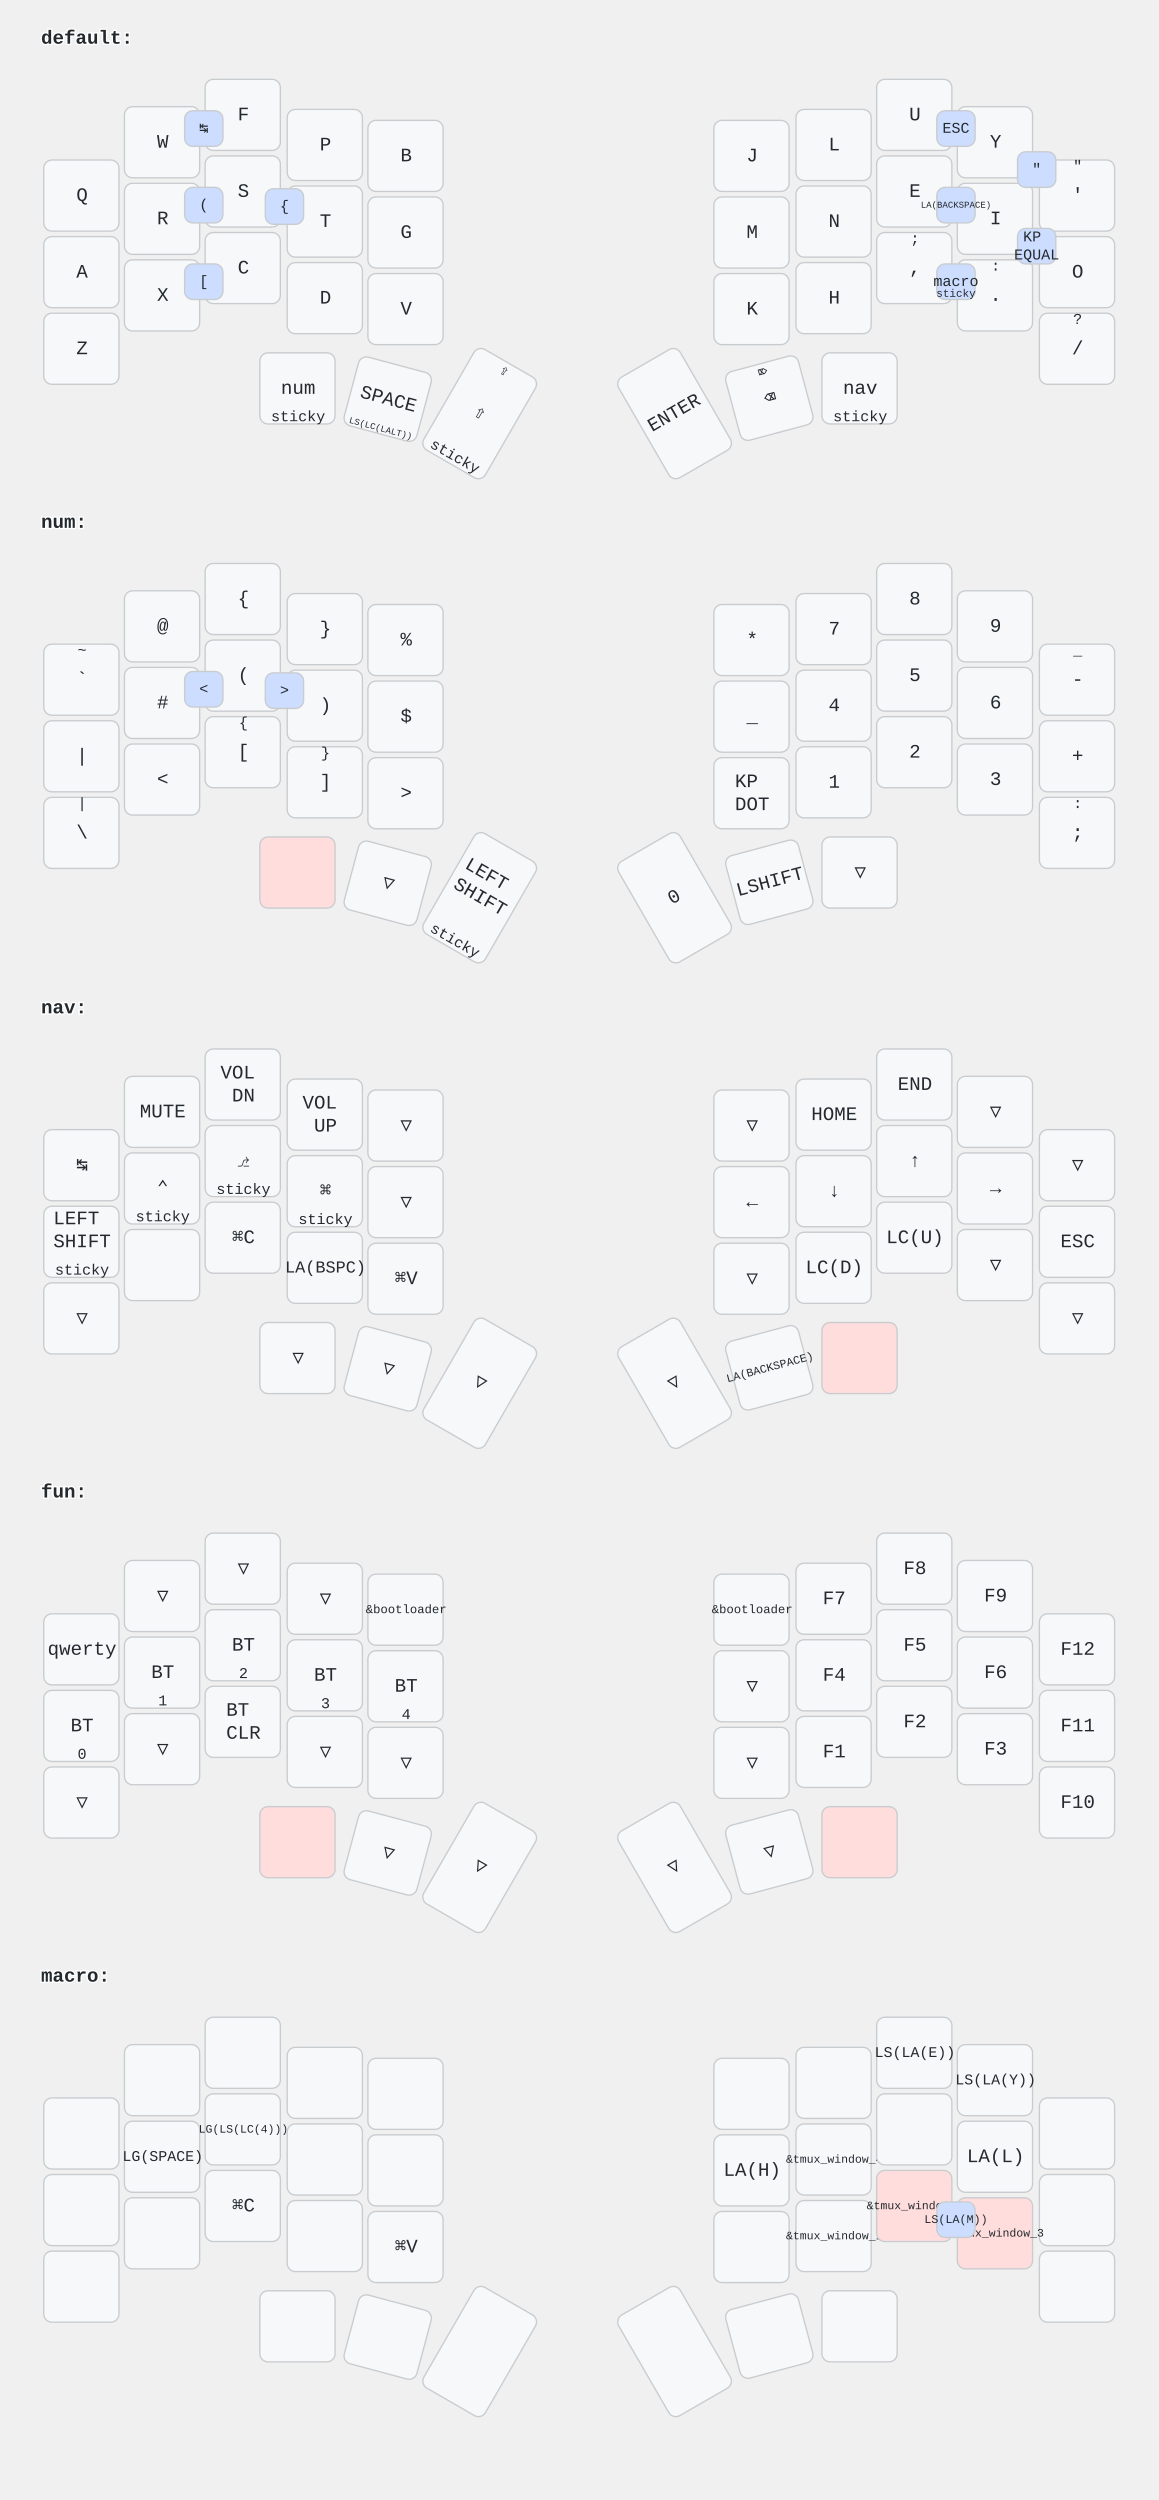
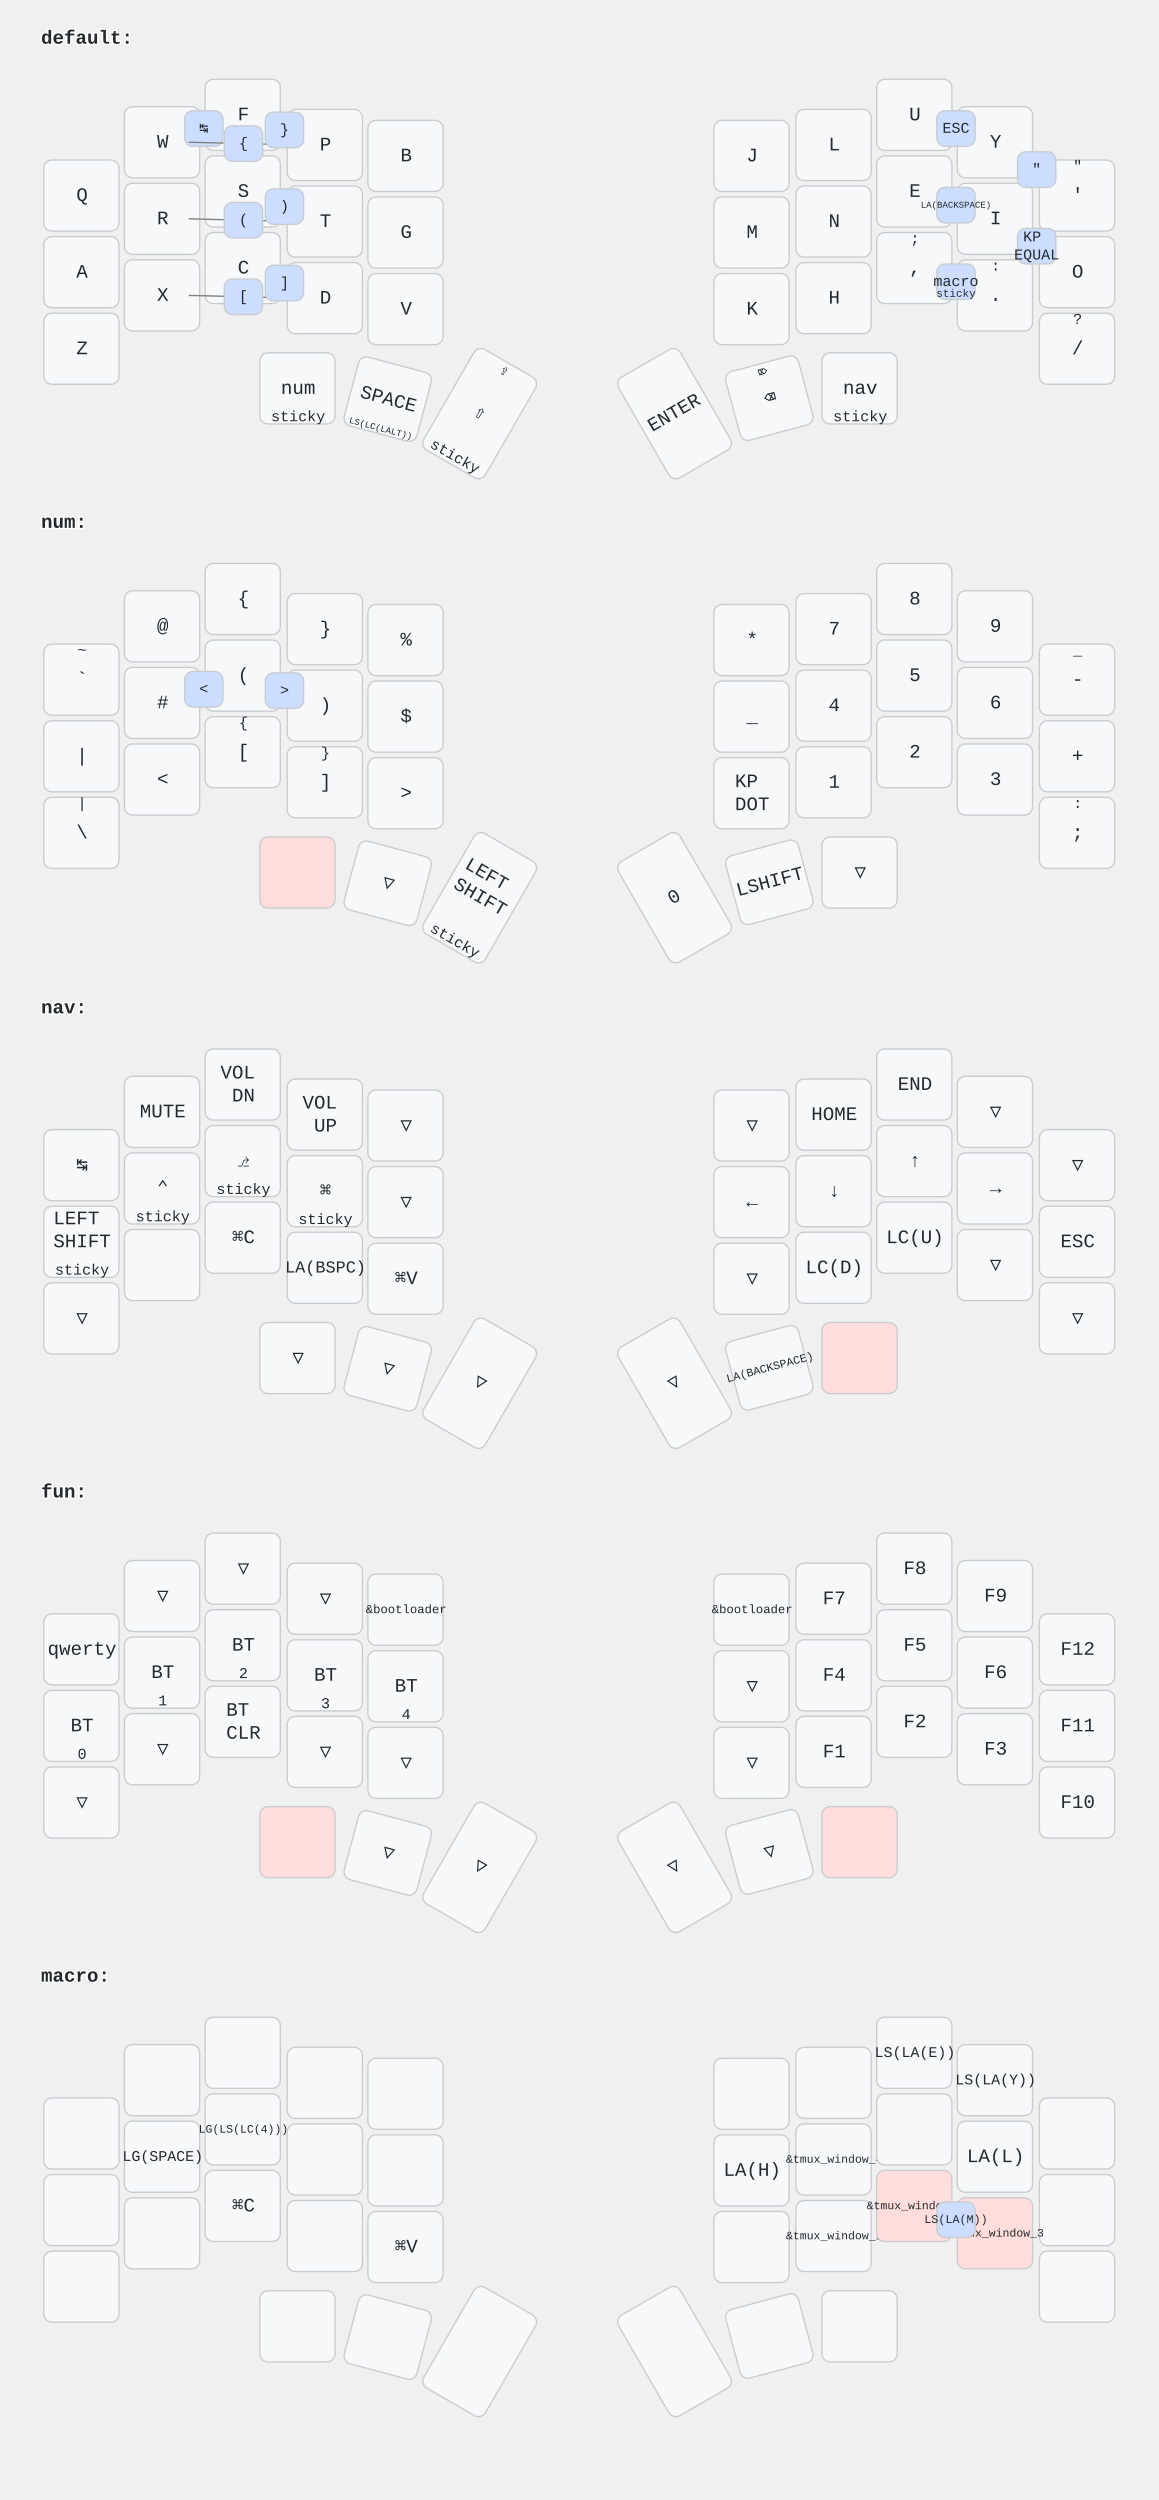
<svg xmlns="http://www.w3.org/2000/svg" width="847" height="1828" viewBox="0 0 847 1828" class="keymap">
  <style>/* font and background color specifications */
svg {
    font-family: SFMono-Regular,Consolas,Liberation Mono,Menlo,monospace;
    font-size: 14px;
    font-kerning: normal;
    text-rendering: optimizeLegibility;
    fill: #24292e;
}

/* default key styling */
rect {
    fill: #f6f8fa;
    stroke: #c9cccf;
    stroke-width: 1;
}

/* color accent for combo boxes */
rect.combo {
    fill: #cdf;
}

/* color accent for held keys */
rect.held, rect.combo.held {
    fill: #fdd;
}

/* color accent for ghost (optional) keys */
rect.ghost, rect.combo.ghost {
    fill: #ddd;
}

text {
    text-anchor: middle;
    dominant-baseline: middle;
}

/* styling for layer labels */
text.label {
    font-weight: bold;
    text-anchor: start;
    stroke: white;
    stroke-width: 2;
    paint-order: stroke;
}

/* styling for combo tap, and key hold/shifted label text */
text.combo, text.hold, text.shifted {
    font-size: 11px;
}

text.hold {
    text-anchor: middle;
    dominant-baseline: auto;
}

text.shifted {
    text-anchor: middle;
    dominant-baseline: hanging;
}

/* styling for hold/shifted label text in combo box */
text.combo.hold, text.combo.shifted {
    font-size: 8px;
}

/* styling for combo dendrons */
path {
    stroke-width: 1;
    stroke: gray;
    fill: none;
}
</style>
  <g transform="translate(30, 0)" class="layer-default">
    <text x="0" y="28" class="label">default:</text>
    <g transform="translate(0, 56)">
      <g transform="translate(30, 87)" class="key keypos-0">
        <rect rx="6" ry="6" x="-28" y="-26" width="55" height="52" class="key" />
        <text x="0" y="0" class="key tap">Q</text>
      </g>
      <g transform="translate(89, 48)" class="key keypos-1">
        <rect rx="6" ry="6" x="-28" y="-26" width="55" height="52" class="key" />
        <text x="0" y="0" class="key tap">W</text>
      </g>
      <g transform="translate(148, 28)" class="key keypos-2">
        <rect rx="6" ry="6" x="-28" y="-26" width="55" height="52" class="key" />
        <text x="0" y="0" class="key tap">F</text>
      </g>
      <g transform="translate(208, 50)" class="key keypos-3">
        <rect rx="6" ry="6" x="-28" y="-26" width="55" height="52" class="key" />
        <text x="0" y="0" class="key tap">P</text>
      </g>
      <g transform="translate(267, 58)" class="key keypos-4">
        <rect rx="6" ry="6" x="-28" y="-26" width="55" height="52" class="key" />
        <text x="0" y="0" class="key tap">B</text>
      </g>
      <g transform="translate(520, 58)" class="key keypos-5">
        <rect rx="6" ry="6" x="-28" y="-26" width="55" height="52" class="key" />
        <text x="0" y="0" class="key tap">J</text>
      </g>
      <g transform="translate(580, 50)" class="key keypos-6">
        <rect rx="6" ry="6" x="-28" y="-26" width="55" height="52" class="key" />
        <text x="0" y="0" class="key tap">L</text>
      </g>
      <g transform="translate(639, 28)" class="key keypos-7">
        <rect rx="6" ry="6" x="-28" y="-26" width="55" height="52" class="key" />
        <text x="0" y="0" class="key tap">U</text>
      </g>
      <g transform="translate(698, 48)" class="key keypos-8">
        <rect rx="6" ry="6" x="-28" y="-26" width="55" height="52" class="key" />
        <text x="0" y="0" class="key tap">Y</text>
      </g>
      <g transform="translate(758, 87)" class="key keypos-9">
        <rect rx="6" ry="6" x="-28" y="-26" width="55" height="52" class="key" />
        <text x="0" y="0" class="key tap">'</text>
        <text x="0" y="-24" class="key shifted">"</text>
      </g>
      <g transform="translate(30, 143)" class="key keypos-10">
        <rect rx="6" ry="6" x="-28" y="-26" width="55" height="52" class="key" />
        <text x="0" y="0" class="key tap">A</text>
      </g>
      <g transform="translate(89, 104)" class="key keypos-11">
        <rect rx="6" ry="6" x="-28" y="-26" width="55" height="52" class="key" />
        <text x="0" y="0" class="key tap">R</text>
      </g>
      <g transform="translate(148, 84)" class="key keypos-12">
        <rect rx="6" ry="6" x="-28" y="-26" width="55" height="52" class="key" />
        <text x="0" y="0" class="key tap">S</text>
      </g>
      <g transform="translate(208, 106)" class="key keypos-13">
        <rect rx="6" ry="6" x="-28" y="-26" width="55" height="52" class="key" />
        <text x="0" y="0" class="key tap">T</text>
      </g>
      <g transform="translate(267, 114)" class="key keypos-14">
        <rect rx="6" ry="6" x="-28" y="-26" width="55" height="52" class="key" />
        <text x="0" y="0" class="key tap">G</text>
      </g>
      <g transform="translate(520, 114)" class="key keypos-15">
        <rect rx="6" ry="6" x="-28" y="-26" width="55" height="52" class="key" />
        <text x="0" y="0" class="key tap">M</text>
      </g>
      <g transform="translate(580, 106)" class="key keypos-16">
        <rect rx="6" ry="6" x="-28" y="-26" width="55" height="52" class="key" />
        <text x="0" y="0" class="key tap">N</text>
      </g>
      <g transform="translate(639, 84)" class="key keypos-17">
        <rect rx="6" ry="6" x="-28" y="-26" width="55" height="52" class="key" />
        <text x="0" y="0" class="key tap">E</text>
      </g>
      <g transform="translate(698, 104)" class="key keypos-18">
        <rect rx="6" ry="6" x="-28" y="-26" width="55" height="52" class="key" />
        <text x="0" y="0" class="key tap">I</text>
      </g>
      <g transform="translate(758, 143)" class="key keypos-19">
        <rect rx="6" ry="6" x="-28" y="-26" width="55" height="52" class="key" />
        <text x="0" y="0" class="key tap">O</text>
      </g>
      <g transform="translate(30, 199)" class="key keypos-20">
        <rect rx="6" ry="6" x="-28" y="-26" width="55" height="52" class="key" />
        <text x="0" y="0" class="key tap">Z</text>
      </g>
      <g transform="translate(89, 160)" class="key keypos-21">
        <rect rx="6" ry="6" x="-28" y="-26" width="55" height="52" class="key" />
        <text x="0" y="0" class="key tap">X</text>
      </g>
      <g transform="translate(148, 140)" class="key keypos-22">
        <rect rx="6" ry="6" x="-28" y="-26" width="55" height="52" class="key" />
        <text x="0" y="0" class="key tap">C</text>
      </g>
      <g transform="translate(208, 162)" class="key keypos-23">
        <rect rx="6" ry="6" x="-28" y="-26" width="55" height="52" class="key" />
        <text x="0" y="0" class="key tap">D</text>
      </g>
      <g transform="translate(267, 170)" class="key keypos-24">
        <rect rx="6" ry="6" x="-28" y="-26" width="55" height="52" class="key" />
        <text x="0" y="0" class="key tap">V</text>
      </g>
      <g transform="translate(520, 170)" class="key keypos-25">
        <rect rx="6" ry="6" x="-28" y="-26" width="55" height="52" class="key" />
        <text x="0" y="0" class="key tap">K</text>
      </g>
      <g transform="translate(580, 162)" class="key keypos-26">
        <rect rx="6" ry="6" x="-28" y="-26" width="55" height="52" class="key" />
        <text x="0" y="0" class="key tap">H</text>
      </g>
      <g transform="translate(639, 140)" class="key keypos-27">
        <rect rx="6" ry="6" x="-28" y="-26" width="55" height="52" class="key" />
        <text x="0" y="0" class="key tap">,</text>
        <text x="0" y="-24" class="key shifted">;</text>
      </g>
      <g transform="translate(698, 160)" class="key keypos-28">
        <rect rx="6" ry="6" x="-28" y="-26" width="55" height="52" class="key" />
        <text x="0" y="0" class="key tap">.</text>
        <text x="0" y="-24" class="key shifted">:</text>
      </g>
      <g transform="translate(758, 199)" class="key keypos-29">
        <rect rx="6" ry="6" x="-28" y="-26" width="55" height="52" class="key" />
        <text x="0" y="0" class="key tap">/</text>
        <text x="0" y="-24" class="key shifted">?</text>
      </g>
      <g transform="translate(188, 228)" class="key keypos-30">
        <rect rx="6" ry="6" x="-28" y="-26" width="55" height="52" class="key" />
        <text x="0" y="0" class="key tap">num</text>
        <text x="0" y="24" class="key hold">sticky</text>
      </g>
      <g transform="translate(254, 236) rotate(15.0)" class="key keypos-31">
        <rect rx="6" ry="6" x="-28" y="-26" width="55" height="52" class="key" />
        <text x="0" y="0" class="key tap">SPACE</text>
        <text x="0" y="24" class="key hold">
          <tspan style="font-size: 60%">LS(LC(LALT))</tspan>
        </text>
      </g>
      <g transform="translate(321, 246) rotate(30.0)" class="key keypos-32">
        <rect rx="6" ry="6" x="-26" y="-42" width="52" height="85" class="key" />
        <text x="0" y="0" class="key tap">⇧</text>
        <text x="0" y="40" class="key hold">sticky</text>
        <text x="0" y="-40" class="key shifted">⇪</text>
      </g>
      <g transform="translate(463, 246) rotate(-30.0)" class="key keypos-33">
        <rect rx="6" ry="6" x="-26" y="-42" width="52" height="85" class="key" />
        <text x="0" y="0" class="key tap">ENTER</text>
      </g>
      <g transform="translate(533, 235) rotate(-15.0)" class="key keypos-34">
        <rect rx="6" ry="6" x="-28" y="-26" width="55" height="52" class="key" />
        <text x="0" y="0" class="key tap">⌫</text>
        <text x="0" y="-24" class="key shifted">⌦</text>
      </g>
      <g transform="translate(599, 228)" class="key keypos-35">
        <rect rx="6" ry="6" x="-28" y="-26" width="55" height="52" class="key" />
        <text x="0" y="0" class="key tap">nav</text>
        <text x="0" y="24" class="key hold">sticky</text>
      </g>
      <g class="combo combopos-0">
        <rect rx="6" ry="6" x="105" y="25" width="28" height="26" class="combo" />
        <text x="119" y="38" class="combo tap">↹</text>
      </g>
      <g class="combo combopos-1">
        <rect rx="6" ry="6" x="655" y="25" width="28" height="26" class="combo" />
        <text x="669" y="38" class="combo tap">ESC</text>
      </g>
      <g class="combo combopos-2">
        <rect rx="6" ry="6" x="655" y="137" width="28" height="26" class="combo" />
        <text x="669" y="150" class="combo tap">macro</text>
        <text x="669" y="161" class="combo hold">sticky</text>
      </g>
      <g class="combo combopos-3">
-         <rect rx="6" ry="6" x="105" y="81" width="28" height="26" class="combo" />
-         <text x="119" y="94" class="combo tap">(</text>
+         <path d="M148,105 l-40,-1" class="combo" />
+         <path d="M148,105 l40,1" class="combo" />
+         <rect rx="6" ry="6" x="134" y="92" width="28" height="26" class="combo" />
+         <text x="148" y="105" class="combo tap">(</text>
      </g>
      <g class="combo combopos-4">
-         <rect rx="6" ry="6" x="164" y="82" width="28" height="26" class="combo" />
-         <text x="178" y="95" class="combo tap">{</text>
+         <path d="M148,49 l-40,-1" class="combo" />
+         <path d="M148,49 l40,1" class="combo" />
+         <rect rx="6" ry="6" x="134" y="36" width="28" height="26" class="combo" />
+         <text x="148" y="49" class="combo tap">{</text>
      </g>
      <g class="combo combopos-5">
-         <rect rx="6" ry="6" x="105" y="137" width="28" height="26" class="combo" />
-         <text x="119" y="150" class="combo tap">[</text>
+         <path d="M148,161 l-40,-1" class="combo" />
+         <path d="M148,161 l40,1" class="combo" />
+         <rect rx="6" ry="6" x="134" y="148" width="28" height="26" class="combo" />
+         <text x="148" y="161" class="combo tap">[</text>
      </g>
      <g class="combo combopos-6">
        <rect rx="6" ry="6" x="714" y="111" width="28" height="26" class="combo" />
        <text x="728" y="124" class="combo tap">
          <tspan x="728" dy="-0.6em">KP</tspan>
          <tspan x="728" dy="1.2em">EQUAL</tspan>
        </text>
      </g>
      <g class="combo combopos-7">
        <rect rx="6" ry="6" x="655" y="81" width="28" height="26" class="combo" />
        <text x="669" y="94" class="combo tap">
          <tspan style="font-size: 60%">LA(BACKSPACE)</tspan>
        </text>
      </g>
      <g class="combo combopos-8">
        <rect rx="6" ry="6" x="714" y="55" width="28" height="26" class="combo" />
        <text x="728" y="68" class="combo tap">"</text>
+       </g>
+       <g class="combo combopos-9">
+         <rect rx="6" ry="6" x="164" y="82" width="28" height="26" class="combo" />
+         <text x="178" y="95" class="combo tap">)</text>
+       </g>
+       <g class="combo combopos-10">
+         <rect rx="6" ry="6" x="164" y="26" width="28" height="26" class="combo" />
+         <text x="178" y="39" class="combo tap">}</text>
+       </g>
+       <g class="combo combopos-11">
+         <rect rx="6" ry="6" x="164" y="138" width="28" height="26" class="combo" />
+         <text x="178" y="151" class="combo tap">]</text>
      </g>
    </g>
  </g>
  <g transform="translate(30, 354)" class="layer-num">
    <text x="0" y="28" class="label">num:</text>
    <g transform="translate(0, 56)">
      <g transform="translate(30, 87)" class="key keypos-0">
        <rect rx="6" ry="6" x="-28" y="-26" width="55" height="52" class="key" />
        <text x="0" y="0" class="key tap">`</text>
        <text x="0" y="-24" class="key shifted">~</text>
      </g>
      <g transform="translate(89, 48)" class="key keypos-1">
        <rect rx="6" ry="6" x="-28" y="-26" width="55" height="52" class="key" />
        <text x="0" y="0" class="key tap">@</text>
      </g>
      <g transform="translate(148, 28)" class="key keypos-2">
        <rect rx="6" ry="6" x="-28" y="-26" width="55" height="52" class="key" />
        <text x="0" y="0" class="key tap">{</text>
      </g>
      <g transform="translate(208, 50)" class="key keypos-3">
        <rect rx="6" ry="6" x="-28" y="-26" width="55" height="52" class="key" />
        <text x="0" y="0" class="key tap">}</text>
      </g>
      <g transform="translate(267, 58)" class="key keypos-4">
        <rect rx="6" ry="6" x="-28" y="-26" width="55" height="52" class="key" />
        <text x="0" y="0" class="key tap">%</text>
      </g>
      <g transform="translate(520, 58)" class="key keypos-5">
        <rect rx="6" ry="6" x="-28" y="-26" width="55" height="52" class="key" />
        <text x="0" y="0" class="key tap">*</text>
      </g>
      <g transform="translate(580, 50)" class="key keypos-6">
        <rect rx="6" ry="6" x="-28" y="-26" width="55" height="52" class="key" />
        <text x="0" y="0" class="key tap">7</text>
      </g>
      <g transform="translate(639, 28)" class="key keypos-7">
        <rect rx="6" ry="6" x="-28" y="-26" width="55" height="52" class="key" />
        <text x="0" y="0" class="key tap">8</text>
      </g>
      <g transform="translate(698, 48)" class="key keypos-8">
        <rect rx="6" ry="6" x="-28" y="-26" width="55" height="52" class="key" />
        <text x="0" y="0" class="key tap">9</text>
      </g>
      <g transform="translate(758, 87)" class="key keypos-9">
        <rect rx="6" ry="6" x="-28" y="-26" width="55" height="52" class="key" />
        <text x="0" y="0" class="key tap">-</text>
        <text x="0" y="-24" class="key shifted">_</text>
      </g>
      <g transform="translate(30, 143)" class="key keypos-10">
        <rect rx="6" ry="6" x="-28" y="-26" width="55" height="52" class="key" />
        <text x="0" y="0" class="key tap">|</text>
      </g>
      <g transform="translate(89, 104)" class="key keypos-11">
        <rect rx="6" ry="6" x="-28" y="-26" width="55" height="52" class="key" />
        <text x="0" y="0" class="key tap">#</text>
      </g>
      <g transform="translate(148, 84)" class="key keypos-12">
        <rect rx="6" ry="6" x="-28" y="-26" width="55" height="52" class="key" />
        <text x="0" y="0" class="key tap">(</text>
      </g>
      <g transform="translate(208, 106)" class="key keypos-13">
        <rect rx="6" ry="6" x="-28" y="-26" width="55" height="52" class="key" />
        <text x="0" y="0" class="key tap">)</text>
      </g>
      <g transform="translate(267, 114)" class="key keypos-14">
        <rect rx="6" ry="6" x="-28" y="-26" width="55" height="52" class="key" />
        <text x="0" y="0" class="key tap">$</text>
      </g>
      <g transform="translate(520, 114)" class="key keypos-15">
        <rect rx="6" ry="6" x="-28" y="-26" width="55" height="52" class="key" />
        <text x="0" y="0" class="key tap">_</text>
      </g>
      <g transform="translate(580, 106)" class="key keypos-16">
        <rect rx="6" ry="6" x="-28" y="-26" width="55" height="52" class="key" />
        <text x="0" y="0" class="key tap">4</text>
      </g>
      <g transform="translate(639, 84)" class="key keypos-17">
        <rect rx="6" ry="6" x="-28" y="-26" width="55" height="52" class="key" />
        <text x="0" y="0" class="key tap">5</text>
      </g>
      <g transform="translate(698, 104)" class="key keypos-18">
        <rect rx="6" ry="6" x="-28" y="-26" width="55" height="52" class="key" />
        <text x="0" y="0" class="key tap">6</text>
      </g>
      <g transform="translate(758, 143)" class="key keypos-19">
        <rect rx="6" ry="6" x="-28" y="-26" width="55" height="52" class="key" />
        <text x="0" y="0" class="key tap">+</text>
      </g>
      <g transform="translate(30, 199)" class="key keypos-20">
        <rect rx="6" ry="6" x="-28" y="-26" width="55" height="52" class="key" />
        <text x="0" y="0" class="key tap">\</text>
        <text x="0" y="-24" class="key shifted">|</text>
      </g>
      <g transform="translate(89, 160)" class="key keypos-21">
        <rect rx="6" ry="6" x="-28" y="-26" width="55" height="52" class="key" />
        <text x="0" y="0" class="key tap">&lt;</text>
      </g>
      <g transform="translate(148, 140)" class="key keypos-22">
        <rect rx="6" ry="6" x="-28" y="-26" width="55" height="52" class="key" />
        <text x="0" y="0" class="key tap">[</text>
        <text x="0" y="-24" class="key shifted">{</text>
      </g>
      <g transform="translate(208, 162)" class="key keypos-23">
        <rect rx="6" ry="6" x="-28" y="-26" width="55" height="52" class="key" />
        <text x="0" y="0" class="key tap">]</text>
        <text x="0" y="-24" class="key shifted">}</text>
      </g>
      <g transform="translate(267, 170)" class="key keypos-24">
        <rect rx="6" ry="6" x="-28" y="-26" width="55" height="52" class="key" />
        <text x="0" y="0" class="key tap">&gt;</text>
      </g>
      <g transform="translate(520, 170)" class="key keypos-25">
        <rect rx="6" ry="6" x="-28" y="-26" width="55" height="52" class="key" />
        <text x="0" y="0" class="key tap">
          <tspan x="0" dy="-0.6em">KP</tspan>
          <tspan x="0" dy="1.2em">DOT</tspan>
        </text>
      </g>
      <g transform="translate(580, 162)" class="key keypos-26">
        <rect rx="6" ry="6" x="-28" y="-26" width="55" height="52" class="key" />
        <text x="0" y="0" class="key tap">1</text>
      </g>
      <g transform="translate(639, 140)" class="key keypos-27">
        <rect rx="6" ry="6" x="-28" y="-26" width="55" height="52" class="key" />
        <text x="0" y="0" class="key tap">2</text>
      </g>
      <g transform="translate(698, 160)" class="key keypos-28">
        <rect rx="6" ry="6" x="-28" y="-26" width="55" height="52" class="key" />
        <text x="0" y="0" class="key tap">3</text>
      </g>
      <g transform="translate(758, 199)" class="key keypos-29">
        <rect rx="6" ry="6" x="-28" y="-26" width="55" height="52" class="key" />
        <text x="0" y="0" class="key tap">;</text>
        <text x="0" y="-24" class="key shifted">:</text>
      </g>
      <g transform="translate(188, 228)" class="key held keypos-30">
        <rect rx="6" ry="6" x="-28" y="-26" width="55" height="52" class="key held" />
      </g>
      <g transform="translate(254, 236) rotate(15.0)" class="key trans keypos-31">
        <rect rx="6" ry="6" x="-28" y="-26" width="55" height="52" class="key trans" />
        <text x="0" y="0" class="key trans tap">▽</text>
      </g>
      <g transform="translate(321, 246) rotate(30.0)" class="key keypos-32">
        <rect rx="6" ry="6" x="-26" y="-42" width="52" height="85" class="key" />
        <text x="0" y="0" class="key tap">
          <tspan x="0" dy="-1.2em">LEFT</tspan>
          <tspan x="0" dy="1.2em">SHIFT</tspan>
        </text>
        <text x="0" y="40" class="key hold">sticky</text>
      </g>
      <g transform="translate(463, 246) rotate(-30.0)" class="key keypos-33">
        <rect rx="6" ry="6" x="-26" y="-42" width="52" height="85" class="key" />
        <text x="0" y="0" class="key tap">0</text>
      </g>
      <g transform="translate(533, 235) rotate(-15.0)" class="key keypos-34">
        <rect rx="6" ry="6" x="-28" y="-26" width="55" height="52" class="key" />
        <text x="0" y="0" class="key tap">LSHIFT</text>
      </g>
      <g transform="translate(599, 228)" class="key trans keypos-35">
        <rect rx="6" ry="6" x="-28" y="-26" width="55" height="52" class="key trans" />
        <text x="0" y="0" class="key trans tap">▽</text>
      </g>
      <g class="combo combopos-0">
        <rect rx="6" ry="6" x="105" y="81" width="28" height="26" class="combo" />
        <text x="119" y="94" class="combo tap">&lt;</text>
      </g>
      <g class="combo combopos-1">
        <rect rx="6" ry="6" x="164" y="82" width="28" height="26" class="combo" />
        <text x="178" y="95" class="combo tap">&gt;</text>
      </g>
    </g>
  </g>
  <g transform="translate(30, 709)" class="layer-nav">
    <text x="0" y="28" class="label">nav:</text>
    <g transform="translate(0, 56)">
      <g transform="translate(30, 87)" class="key keypos-0">
        <rect rx="6" ry="6" x="-28" y="-26" width="55" height="52" class="key" />
        <text x="0" y="0" class="key tap">↹</text>
      </g>
      <g transform="translate(89, 48)" class="key keypos-1">
        <rect rx="6" ry="6" x="-28" y="-26" width="55" height="52" class="key" />
        <text x="0" y="0" class="key tap">MUTE</text>
      </g>
      <g transform="translate(148, 28)" class="key keypos-2">
        <rect rx="6" ry="6" x="-28" y="-26" width="55" height="52" class="key" />
        <text x="0" y="0" class="key tap">
          <tspan x="0" dy="-0.6em">VOL</tspan>
          <tspan x="0" dy="1.2em">DN</tspan>
        </text>
      </g>
      <g transform="translate(208, 50)" class="key keypos-3">
        <rect rx="6" ry="6" x="-28" y="-26" width="55" height="52" class="key" />
        <text x="0" y="0" class="key tap">
          <tspan x="0" dy="-0.6em">VOL</tspan>
          <tspan x="0" dy="1.2em">UP</tspan>
        </text>
      </g>
      <g transform="translate(267, 58)" class="key trans keypos-4">
        <rect rx="6" ry="6" x="-28" y="-26" width="55" height="52" class="key trans" />
        <text x="0" y="0" class="key trans tap">▽</text>
      </g>
      <g transform="translate(520, 58)" class="key trans keypos-5">
        <rect rx="6" ry="6" x="-28" y="-26" width="55" height="52" class="key trans" />
        <text x="0" y="0" class="key trans tap">▽</text>
      </g>
      <g transform="translate(580, 50)" class="key keypos-6">
        <rect rx="6" ry="6" x="-28" y="-26" width="55" height="52" class="key" />
        <text x="0" y="0" class="key tap">HOME</text>
      </g>
      <g transform="translate(639, 28)" class="key keypos-7">
        <rect rx="6" ry="6" x="-28" y="-26" width="55" height="52" class="key" />
        <text x="0" y="0" class="key tap">END</text>
      </g>
      <g transform="translate(698, 48)" class="key trans keypos-8">
        <rect rx="6" ry="6" x="-28" y="-26" width="55" height="52" class="key trans" />
        <text x="0" y="0" class="key trans tap">▽</text>
      </g>
      <g transform="translate(758, 87)" class="key trans keypos-9">
        <rect rx="6" ry="6" x="-28" y="-26" width="55" height="52" class="key trans" />
        <text x="0" y="0" class="key trans tap">▽</text>
      </g>
      <g transform="translate(30, 143)" class="key keypos-10">
        <rect rx="6" ry="6" x="-28" y="-26" width="55" height="52" class="key" />
        <text x="0" y="0" class="key tap">
          <tspan x="0" dy="-1.2em">LEFT</tspan>
          <tspan x="0" dy="1.2em">SHIFT</tspan>
        </text>
        <text x="0" y="24" class="key hold">sticky</text>
      </g>
      <g transform="translate(89, 104)" class="key keypos-11">
        <rect rx="6" ry="6" x="-28" y="-26" width="55" height="52" class="key" />
        <text x="0" y="0" class="key tap">⌃</text>
        <text x="0" y="24" class="key hold">sticky</text>
      </g>
      <g transform="translate(148, 84)" class="key keypos-12">
        <rect rx="6" ry="6" x="-28" y="-26" width="55" height="52" class="key" />
        <text x="0" y="0" class="key tap">⎇</text>
        <text x="0" y="24" class="key hold">sticky</text>
      </g>
      <g transform="translate(208, 106)" class="key keypos-13">
        <rect rx="6" ry="6" x="-28" y="-26" width="55" height="52" class="key" />
        <text x="0" y="0" class="key tap">⌘</text>
        <text x="0" y="24" class="key hold">sticky</text>
      </g>
      <g transform="translate(267, 114)" class="key trans keypos-14">
        <rect rx="6" ry="6" x="-28" y="-26" width="55" height="52" class="key trans" />
        <text x="0" y="0" class="key trans tap">▽</text>
      </g>
      <g transform="translate(520, 114)" class="key keypos-15">
        <rect rx="6" ry="6" x="-28" y="-26" width="55" height="52" class="key" />
        <text x="0" y="0" class="key tap">←</text>
      </g>
      <g transform="translate(580, 106)" class="key keypos-16">
        <rect rx="6" ry="6" x="-28" y="-26" width="55" height="52" class="key" />
        <text x="0" y="0" class="key tap">↓</text>
      </g>
      <g transform="translate(639, 84)" class="key keypos-17">
        <rect rx="6" ry="6" x="-28" y="-26" width="55" height="52" class="key" />
        <text x="0" y="0" class="key tap">↑</text>
      </g>
      <g transform="translate(698, 104)" class="key keypos-18">
        <rect rx="6" ry="6" x="-28" y="-26" width="55" height="52" class="key" />
        <text x="0" y="0" class="key tap">→</text>
      </g>
      <g transform="translate(758, 143)" class="key keypos-19">
        <rect rx="6" ry="6" x="-28" y="-26" width="55" height="52" class="key" />
        <text x="0" y="0" class="key tap">ESC</text>
      </g>
      <g transform="translate(30, 199)" class="key trans keypos-20">
        <rect rx="6" ry="6" x="-28" y="-26" width="55" height="52" class="key trans" />
        <text x="0" y="0" class="key trans tap">▽</text>
      </g>
      <g transform="translate(89, 160)" class="key keypos-21">
        <rect rx="6" ry="6" x="-28" y="-26" width="55" height="52" class="key" />
      </g>
      <g transform="translate(148, 140)" class="key keypos-22">
        <rect rx="6" ry="6" x="-28" y="-26" width="55" height="52" class="key" />
        <text x="0" y="0" class="key tap">⌘C</text>
      </g>
      <g transform="translate(208, 162)" class="key keypos-23">
        <rect rx="6" ry="6" x="-28" y="-26" width="55" height="52" class="key" />
        <text x="0" y="0" class="key tap">
          <tspan style="font-size: 88%">LA(BSPC)</tspan>
        </text>
      </g>
      <g transform="translate(267, 170)" class="key keypos-24">
        <rect rx="6" ry="6" x="-28" y="-26" width="55" height="52" class="key" />
        <text x="0" y="0" class="key tap">⌘V</text>
      </g>
      <g transform="translate(520, 170)" class="key trans keypos-25">
        <rect rx="6" ry="6" x="-28" y="-26" width="55" height="52" class="key trans" />
        <text x="0" y="0" class="key trans tap">▽</text>
      </g>
      <g transform="translate(580, 162)" class="key keypos-26">
        <rect rx="6" ry="6" x="-28" y="-26" width="55" height="52" class="key" />
        <text x="0" y="0" class="key tap">LC(D)</text>
      </g>
      <g transform="translate(639, 140)" class="key keypos-27">
        <rect rx="6" ry="6" x="-28" y="-26" width="55" height="52" class="key" />
        <text x="0" y="0" class="key tap">LC(U)</text>
      </g>
      <g transform="translate(698, 160)" class="key trans keypos-28">
        <rect rx="6" ry="6" x="-28" y="-26" width="55" height="52" class="key trans" />
        <text x="0" y="0" class="key trans tap">▽</text>
      </g>
      <g transform="translate(758, 199)" class="key trans keypos-29">
        <rect rx="6" ry="6" x="-28" y="-26" width="55" height="52" class="key trans" />
        <text x="0" y="0" class="key trans tap">▽</text>
      </g>
      <g transform="translate(188, 228)" class="key trans keypos-30">
        <rect rx="6" ry="6" x="-28" y="-26" width="55" height="52" class="key trans" />
        <text x="0" y="0" class="key trans tap">▽</text>
      </g>
      <g transform="translate(254, 236) rotate(15.0)" class="key trans keypos-31">
        <rect rx="6" ry="6" x="-28" y="-26" width="55" height="52" class="key trans" />
        <text x="0" y="0" class="key trans tap">▽</text>
      </g>
      <g transform="translate(321, 246) rotate(30.0)" class="key trans keypos-32">
        <rect rx="6" ry="6" x="-26" y="-42" width="52" height="85" class="key trans" />
        <text x="0" y="0" class="key trans tap">▽</text>
      </g>
      <g transform="translate(463, 246) rotate(-30.0)" class="key trans keypos-33">
        <rect rx="6" ry="6" x="-26" y="-42" width="52" height="85" class="key trans" />
        <text x="0" y="0" class="key trans tap">▽</text>
      </g>
      <g transform="translate(533, 235) rotate(-15.0)" class="key keypos-34">
        <rect rx="6" ry="6" x="-28" y="-26" width="55" height="52" class="key" />
        <text x="0" y="0" class="key tap">
          <tspan style="font-size: 60%">LA(BACKSPACE)</tspan>
        </text>
      </g>
      <g transform="translate(599, 228)" class="key held keypos-35">
        <rect rx="6" ry="6" x="-28" y="-26" width="55" height="52" class="key held" />
      </g>
    </g>
  </g>
  <g transform="translate(30, 1063)" class="layer-fun">
    <text x="0" y="28" class="label">fun:</text>
    <g transform="translate(0, 56)">
      <g transform="translate(30, 87)" class="key keypos-0">
        <rect rx="6" ry="6" x="-28" y="-26" width="55" height="52" class="key" />
        <text x="0" y="0" class="key tap">qwerty</text>
      </g>
      <g transform="translate(89, 48)" class="key trans keypos-1">
        <rect rx="6" ry="6" x="-28" y="-26" width="55" height="52" class="key trans" />
        <text x="0" y="0" class="key trans tap">▽</text>
      </g>
      <g transform="translate(148, 28)" class="key trans keypos-2">
        <rect rx="6" ry="6" x="-28" y="-26" width="55" height="52" class="key trans" />
        <text x="0" y="0" class="key trans tap">▽</text>
      </g>
      <g transform="translate(208, 50)" class="key trans keypos-3">
        <rect rx="6" ry="6" x="-28" y="-26" width="55" height="52" class="key trans" />
        <text x="0" y="0" class="key trans tap">▽</text>
      </g>
      <g transform="translate(267, 58)" class="key keypos-4">
        <rect rx="6" ry="6" x="-28" y="-26" width="55" height="52" class="key" />
        <text x="0" y="0" class="key tap">
          <tspan style="font-size: 64%">&amp;bootloader</tspan>
        </text>
      </g>
      <g transform="translate(520, 58)" class="key keypos-5">
        <rect rx="6" ry="6" x="-28" y="-26" width="55" height="52" class="key" />
        <text x="0" y="0" class="key tap">
          <tspan style="font-size: 64%">&amp;bootloader</tspan>
        </text>
      </g>
      <g transform="translate(580, 50)" class="key keypos-6">
        <rect rx="6" ry="6" x="-28" y="-26" width="55" height="52" class="key" />
        <text x="0" y="0" class="key tap">F7</text>
      </g>
      <g transform="translate(639, 28)" class="key keypos-7">
        <rect rx="6" ry="6" x="-28" y="-26" width="55" height="52" class="key" />
        <text x="0" y="0" class="key tap">F8</text>
      </g>
      <g transform="translate(698, 48)" class="key keypos-8">
        <rect rx="6" ry="6" x="-28" y="-26" width="55" height="52" class="key" />
        <text x="0" y="0" class="key tap">F9</text>
      </g>
      <g transform="translate(758, 87)" class="key keypos-9">
        <rect rx="6" ry="6" x="-28" y="-26" width="55" height="52" class="key" />
        <text x="0" y="0" class="key tap">F12</text>
      </g>
      <g transform="translate(30, 143)" class="key keypos-10">
        <rect rx="6" ry="6" x="-28" y="-26" width="55" height="52" class="key" />
        <text x="0" y="0" class="key tap">BT</text>
        <text x="0" y="24" class="key hold">0</text>
      </g>
      <g transform="translate(89, 104)" class="key keypos-11">
        <rect rx="6" ry="6" x="-28" y="-26" width="55" height="52" class="key" />
        <text x="0" y="0" class="key tap">BT</text>
        <text x="0" y="24" class="key hold">1</text>
      </g>
      <g transform="translate(148, 84)" class="key keypos-12">
        <rect rx="6" ry="6" x="-28" y="-26" width="55" height="52" class="key" />
        <text x="0" y="0" class="key tap">BT</text>
        <text x="0" y="24" class="key hold">2</text>
      </g>
      <g transform="translate(208, 106)" class="key keypos-13">
        <rect rx="6" ry="6" x="-28" y="-26" width="55" height="52" class="key" />
        <text x="0" y="0" class="key tap">BT</text>
        <text x="0" y="24" class="key hold">3</text>
      </g>
      <g transform="translate(267, 114)" class="key keypos-14">
        <rect rx="6" ry="6" x="-28" y="-26" width="55" height="52" class="key" />
        <text x="0" y="0" class="key tap">BT</text>
        <text x="0" y="24" class="key hold">4</text>
      </g>
      <g transform="translate(520, 114)" class="key trans keypos-15">
        <rect rx="6" ry="6" x="-28" y="-26" width="55" height="52" class="key trans" />
        <text x="0" y="0" class="key trans tap">▽</text>
      </g>
      <g transform="translate(580, 106)" class="key keypos-16">
        <rect rx="6" ry="6" x="-28" y="-26" width="55" height="52" class="key" />
        <text x="0" y="0" class="key tap">F4</text>
      </g>
      <g transform="translate(639, 84)" class="key keypos-17">
        <rect rx="6" ry="6" x="-28" y="-26" width="55" height="52" class="key" />
        <text x="0" y="0" class="key tap">F5</text>
      </g>
      <g transform="translate(698, 104)" class="key keypos-18">
        <rect rx="6" ry="6" x="-28" y="-26" width="55" height="52" class="key" />
        <text x="0" y="0" class="key tap">F6</text>
      </g>
      <g transform="translate(758, 143)" class="key keypos-19">
        <rect rx="6" ry="6" x="-28" y="-26" width="55" height="52" class="key" />
        <text x="0" y="0" class="key tap">F11</text>
      </g>
      <g transform="translate(30, 199)" class="key trans keypos-20">
        <rect rx="6" ry="6" x="-28" y="-26" width="55" height="52" class="key trans" />
        <text x="0" y="0" class="key trans tap">▽</text>
      </g>
      <g transform="translate(89, 160)" class="key trans keypos-21">
        <rect rx="6" ry="6" x="-28" y="-26" width="55" height="52" class="key trans" />
        <text x="0" y="0" class="key trans tap">▽</text>
      </g>
      <g transform="translate(148, 140)" class="key keypos-22">
        <rect rx="6" ry="6" x="-28" y="-26" width="55" height="52" class="key" />
        <text x="0" y="0" class="key tap">
          <tspan x="0" dy="-0.6em">BT</tspan>
          <tspan x="0" dy="1.2em">CLR</tspan>
        </text>
      </g>
      <g transform="translate(208, 162)" class="key trans keypos-23">
        <rect rx="6" ry="6" x="-28" y="-26" width="55" height="52" class="key trans" />
        <text x="0" y="0" class="key trans tap">▽</text>
      </g>
      <g transform="translate(267, 170)" class="key trans keypos-24">
        <rect rx="6" ry="6" x="-28" y="-26" width="55" height="52" class="key trans" />
        <text x="0" y="0" class="key trans tap">▽</text>
      </g>
      <g transform="translate(520, 170)" class="key trans keypos-25">
        <rect rx="6" ry="6" x="-28" y="-26" width="55" height="52" class="key trans" />
        <text x="0" y="0" class="key trans tap">▽</text>
      </g>
      <g transform="translate(580, 162)" class="key keypos-26">
        <rect rx="6" ry="6" x="-28" y="-26" width="55" height="52" class="key" />
        <text x="0" y="0" class="key tap">F1</text>
      </g>
      <g transform="translate(639, 140)" class="key keypos-27">
        <rect rx="6" ry="6" x="-28" y="-26" width="55" height="52" class="key" />
        <text x="0" y="0" class="key tap">F2</text>
      </g>
      <g transform="translate(698, 160)" class="key keypos-28">
        <rect rx="6" ry="6" x="-28" y="-26" width="55" height="52" class="key" />
        <text x="0" y="0" class="key tap">F3</text>
      </g>
      <g transform="translate(758, 199)" class="key keypos-29">
        <rect rx="6" ry="6" x="-28" y="-26" width="55" height="52" class="key" />
        <text x="0" y="0" class="key tap">F10</text>
      </g>
      <g transform="translate(188, 228)" class="key held keypos-30">
        <rect rx="6" ry="6" x="-28" y="-26" width="55" height="52" class="key held" />
      </g>
      <g transform="translate(254, 236) rotate(15.0)" class="key trans keypos-31">
        <rect rx="6" ry="6" x="-28" y="-26" width="55" height="52" class="key trans" />
        <text x="0" y="0" class="key trans tap">▽</text>
      </g>
      <g transform="translate(321, 246) rotate(30.0)" class="key trans keypos-32">
        <rect rx="6" ry="6" x="-26" y="-42" width="52" height="85" class="key trans" />
        <text x="0" y="0" class="key trans tap">▽</text>
      </g>
      <g transform="translate(463, 246) rotate(-30.0)" class="key trans keypos-33">
        <rect rx="6" ry="6" x="-26" y="-42" width="52" height="85" class="key trans" />
        <text x="0" y="0" class="key trans tap">▽</text>
      </g>
      <g transform="translate(533, 235) rotate(-15.0)" class="key trans keypos-34">
        <rect rx="6" ry="6" x="-28" y="-26" width="55" height="52" class="key trans" />
        <text x="0" y="0" class="key trans tap">▽</text>
      </g>
      <g transform="translate(599, 228)" class="key held keypos-35">
        <rect rx="6" ry="6" x="-28" y="-26" width="55" height="52" class="key held" />
      </g>
    </g>
  </g>
  <g transform="translate(30, 1417)" class="layer-macro">
    <text x="0" y="28" class="label">macro:</text>
    <g transform="translate(0, 56)">
      <g transform="translate(30, 87)" class="key keypos-0">
        <rect rx="6" ry="6" x="-28" y="-26" width="55" height="52" class="key" />
      </g>
      <g transform="translate(89, 48)" class="key keypos-1">
        <rect rx="6" ry="6" x="-28" y="-26" width="55" height="52" class="key" />
      </g>
      <g transform="translate(148, 28)" class="key keypos-2">
        <rect rx="6" ry="6" x="-28" y="-26" width="55" height="52" class="key" />
      </g>
      <g transform="translate(208, 50)" class="key keypos-3">
        <rect rx="6" ry="6" x="-28" y="-26" width="55" height="52" class="key" />
      </g>
      <g transform="translate(267, 58)" class="key keypos-4">
        <rect rx="6" ry="6" x="-28" y="-26" width="55" height="52" class="key" />
      </g>
      <g transform="translate(520, 58)" class="key keypos-5">
        <rect rx="6" ry="6" x="-28" y="-26" width="55" height="52" class="key" />
      </g>
      <g transform="translate(580, 50)" class="key keypos-6">
        <rect rx="6" ry="6" x="-28" y="-26" width="55" height="52" class="key" />
      </g>
      <g transform="translate(639, 28)" class="key keypos-7">
        <rect rx="6" ry="6" x="-28" y="-26" width="55" height="52" class="key" />
        <text x="0" y="0" class="key tap">
          <tspan style="font-size: 78%">LS(LA(E))</tspan>
        </text>
      </g>
      <g transform="translate(698, 48)" class="key keypos-8">
        <rect rx="6" ry="6" x="-28" y="-26" width="55" height="52" class="key" />
        <text x="0" y="0" class="key tap">
          <tspan style="font-size: 78%">LS(LA(Y))</tspan>
        </text>
      </g>
      <g transform="translate(758, 87)" class="key keypos-9">
        <rect rx="6" ry="6" x="-28" y="-26" width="55" height="52" class="key" />
      </g>
      <g transform="translate(30, 143)" class="key keypos-10">
        <rect rx="6" ry="6" x="-28" y="-26" width="55" height="52" class="key" />
      </g>
      <g transform="translate(89, 104)" class="key keypos-11">
        <rect rx="6" ry="6" x="-28" y="-26" width="55" height="52" class="key" />
        <text x="0" y="0" class="key tap">
          <tspan style="font-size: 78%">LG(SPACE)</tspan>
        </text>
      </g>
      <g transform="translate(148, 84)" class="key keypos-12">
        <rect rx="6" ry="6" x="-28" y="-26" width="55" height="52" class="key" />
        <text x="0" y="0" class="key tap">
          <tspan style="font-size: 60%">LG(LS(LC(4)))</tspan>
        </text>
      </g>
      <g transform="translate(208, 106)" class="key keypos-13">
        <rect rx="6" ry="6" x="-28" y="-26" width="55" height="52" class="key" />
      </g>
      <g transform="translate(267, 114)" class="key keypos-14">
        <rect rx="6" ry="6" x="-28" y="-26" width="55" height="52" class="key" />
      </g>
      <g transform="translate(520, 114)" class="key keypos-15">
        <rect rx="6" ry="6" x="-28" y="-26" width="55" height="52" class="key" />
        <text x="0" y="0" class="key tap">LA(H)</text>
      </g>
      <g transform="translate(580, 106)" class="key keypos-16">
        <rect rx="6" ry="6" x="-28" y="-26" width="55" height="52" class="key" />
        <text x="0" y="0" class="key tap">
          <tspan style="font-size: 60%">&amp;tmux_window_4</tspan>
        </text>
      </g>
      <g transform="translate(639, 84)" class="key keypos-17">
        <rect rx="6" ry="6" x="-28" y="-26" width="55" height="52" class="key" />
      </g>
      <g transform="translate(698, 104)" class="key keypos-18">
        <rect rx="6" ry="6" x="-28" y="-26" width="55" height="52" class="key" />
        <text x="0" y="0" class="key tap">LA(L)</text>
      </g>
      <g transform="translate(758, 143)" class="key keypos-19">
        <rect rx="6" ry="6" x="-28" y="-26" width="55" height="52" class="key" />
      </g>
      <g transform="translate(30, 199)" class="key keypos-20">
        <rect rx="6" ry="6" x="-28" y="-26" width="55" height="52" class="key" />
      </g>
      <g transform="translate(89, 160)" class="key keypos-21">
        <rect rx="6" ry="6" x="-28" y="-26" width="55" height="52" class="key" />
      </g>
      <g transform="translate(148, 140)" class="key keypos-22">
        <rect rx="6" ry="6" x="-28" y="-26" width="55" height="52" class="key" />
        <text x="0" y="0" class="key tap">⌘C</text>
      </g>
      <g transform="translate(208, 162)" class="key keypos-23">
        <rect rx="6" ry="6" x="-28" y="-26" width="55" height="52" class="key" />
      </g>
      <g transform="translate(267, 170)" class="key keypos-24">
        <rect rx="6" ry="6" x="-28" y="-26" width="55" height="52" class="key" />
        <text x="0" y="0" class="key tap">⌘V</text>
      </g>
      <g transform="translate(520, 170)" class="key keypos-25">
        <rect rx="6" ry="6" x="-28" y="-26" width="55" height="52" class="key" />
      </g>
      <g transform="translate(580, 162)" class="key keypos-26">
        <rect rx="6" ry="6" x="-28" y="-26" width="55" height="52" class="key" />
        <text x="0" y="0" class="key tap">
          <tspan style="font-size: 60%">&amp;tmux_window_1</tspan>
        </text>
      </g>
      <g transform="translate(639, 140)" class="key held keypos-27">
        <rect rx="6" ry="6" x="-28" y="-26" width="55" height="52" class="key held" />
        <text x="0" y="0" class="key held tap">
          <tspan style="font-size: 60%">&amp;tmux_window_2</tspan>
        </text>
      </g>
      <g transform="translate(698, 160)" class="key held keypos-28">
        <rect rx="6" ry="6" x="-28" y="-26" width="55" height="52" class="key held" />
        <text x="0" y="0" class="key held tap">
          <tspan style="font-size: 60%">&amp;tmux_window_3</tspan>
        </text>
      </g>
      <g transform="translate(758, 199)" class="key keypos-29">
        <rect rx="6" ry="6" x="-28" y="-26" width="55" height="52" class="key" />
      </g>
      <g transform="translate(188, 228)" class="key keypos-30">
        <rect rx="6" ry="6" x="-28" y="-26" width="55" height="52" class="key" />
      </g>
      <g transform="translate(254, 236) rotate(15.0)" class="key keypos-31">
        <rect rx="6" ry="6" x="-28" y="-26" width="55" height="52" class="key" />
      </g>
      <g transform="translate(321, 246) rotate(30.0)" class="key keypos-32">
        <rect rx="6" ry="6" x="-26" y="-42" width="52" height="85" class="key" />
      </g>
      <g transform="translate(463, 246) rotate(-30.0)" class="key keypos-33">
        <rect rx="6" ry="6" x="-26" y="-42" width="52" height="85" class="key" />
      </g>
      <g transform="translate(533, 235) rotate(-15.0)" class="key keypos-34">
        <rect rx="6" ry="6" x="-28" y="-26" width="55" height="52" class="key" />
      </g>
      <g transform="translate(599, 228)" class="key keypos-35">
        <rect rx="6" ry="6" x="-28" y="-26" width="55" height="52" class="key" />
      </g>
      <g class="combo combopos-0">
        <rect rx="6" ry="6" x="655" y="137" width="28" height="26" class="combo" />
        <text x="669" y="150" class="combo tap">
          <tspan style="font-size: 78%">LS(LA(M))</tspan>
        </text>
      </g>
    </g>
  </g>
</svg>
